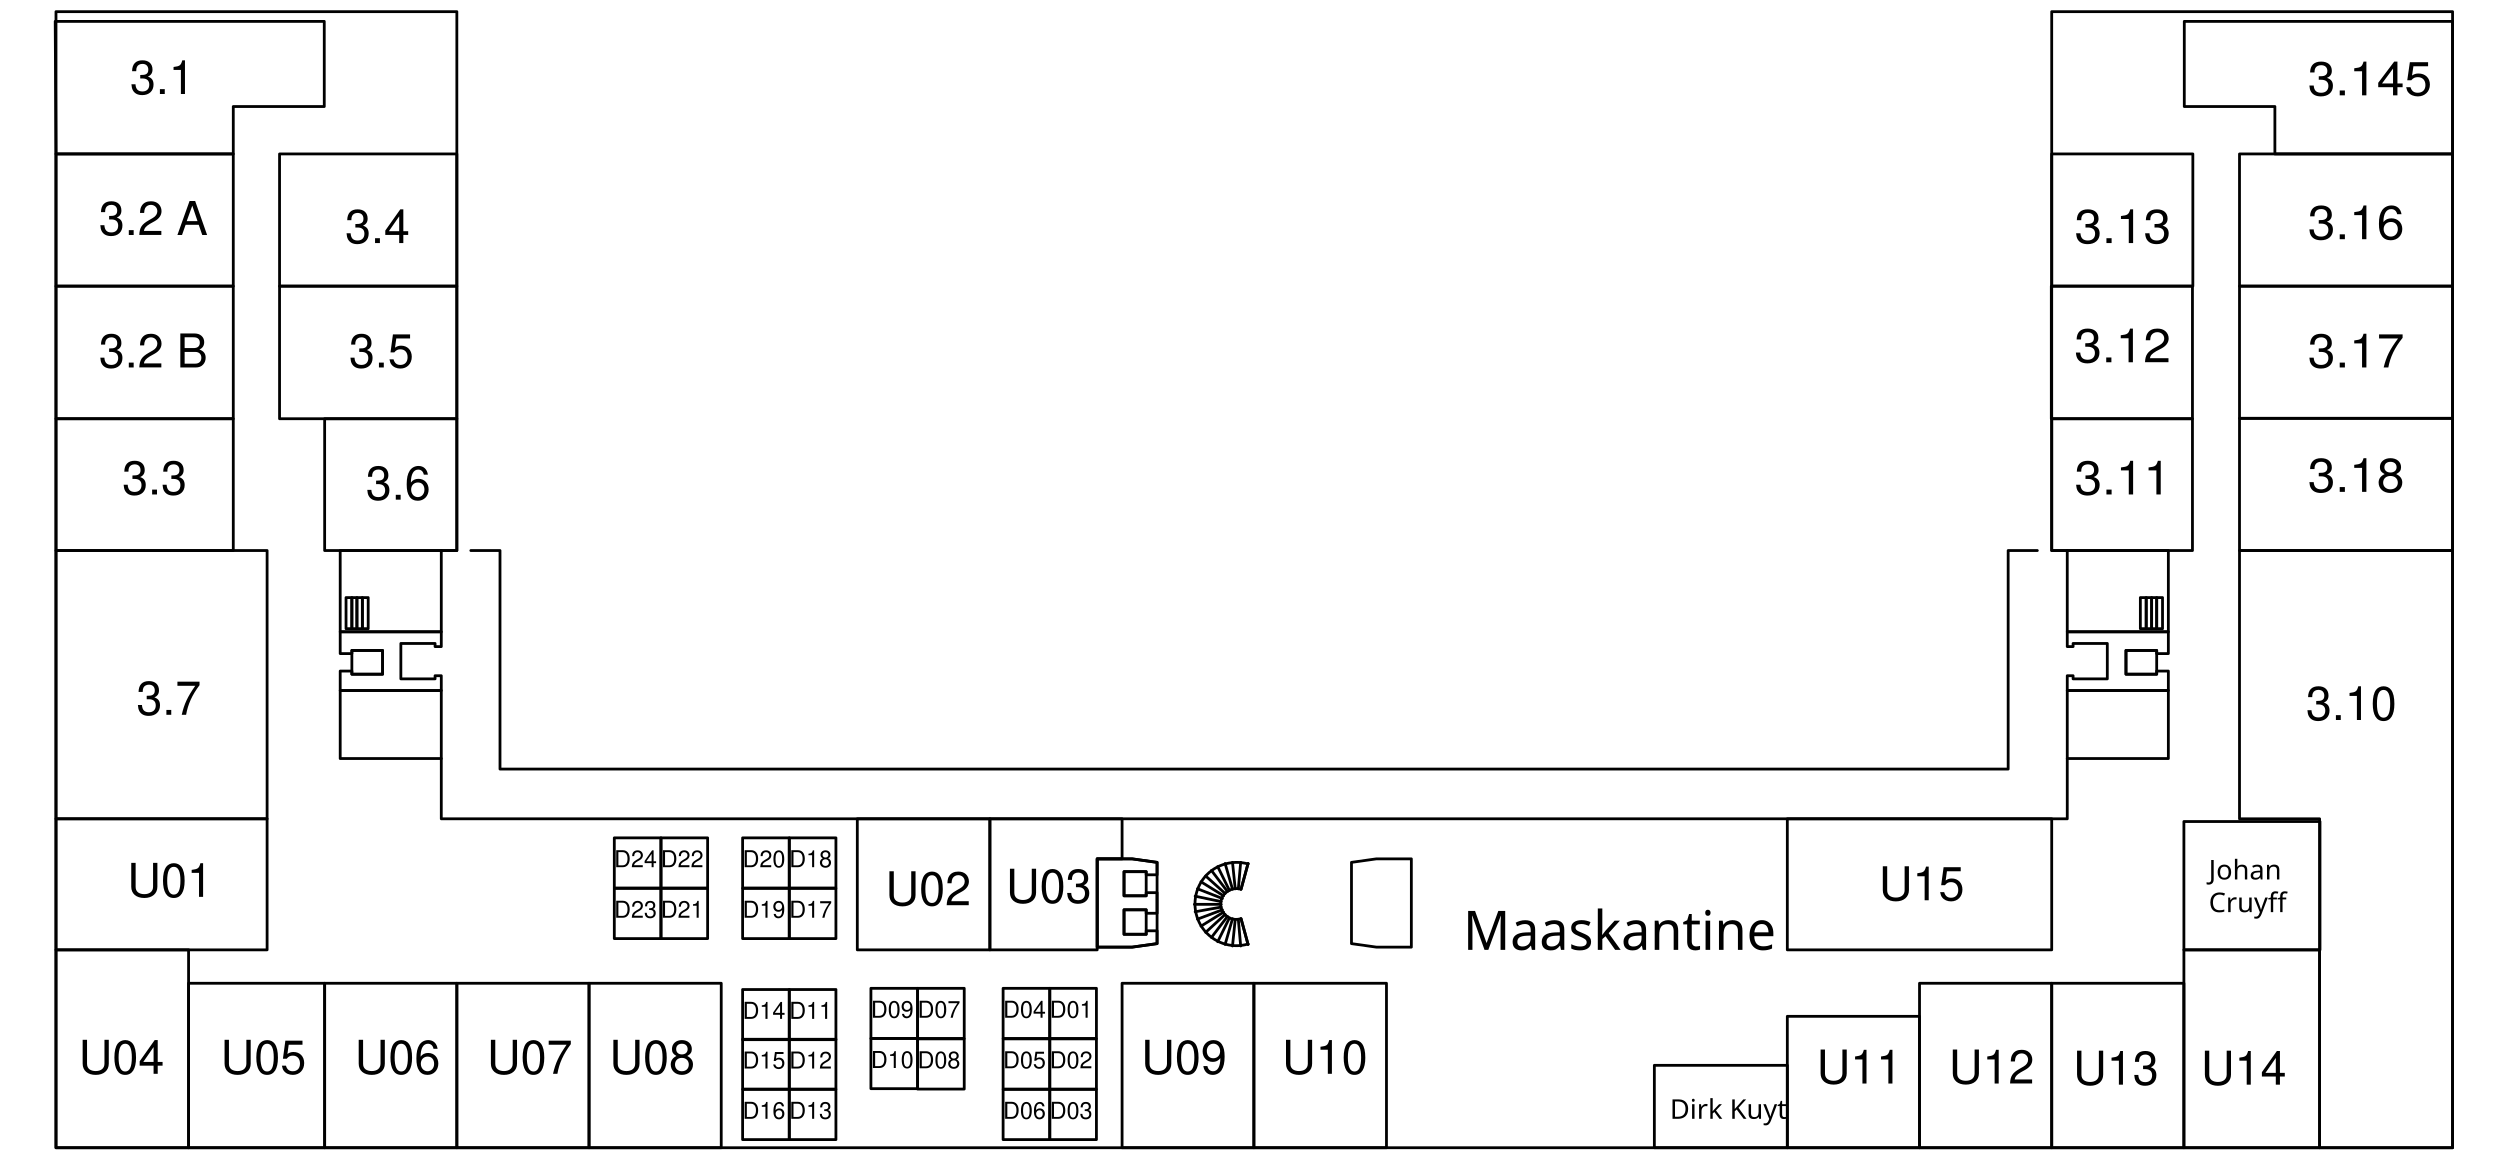
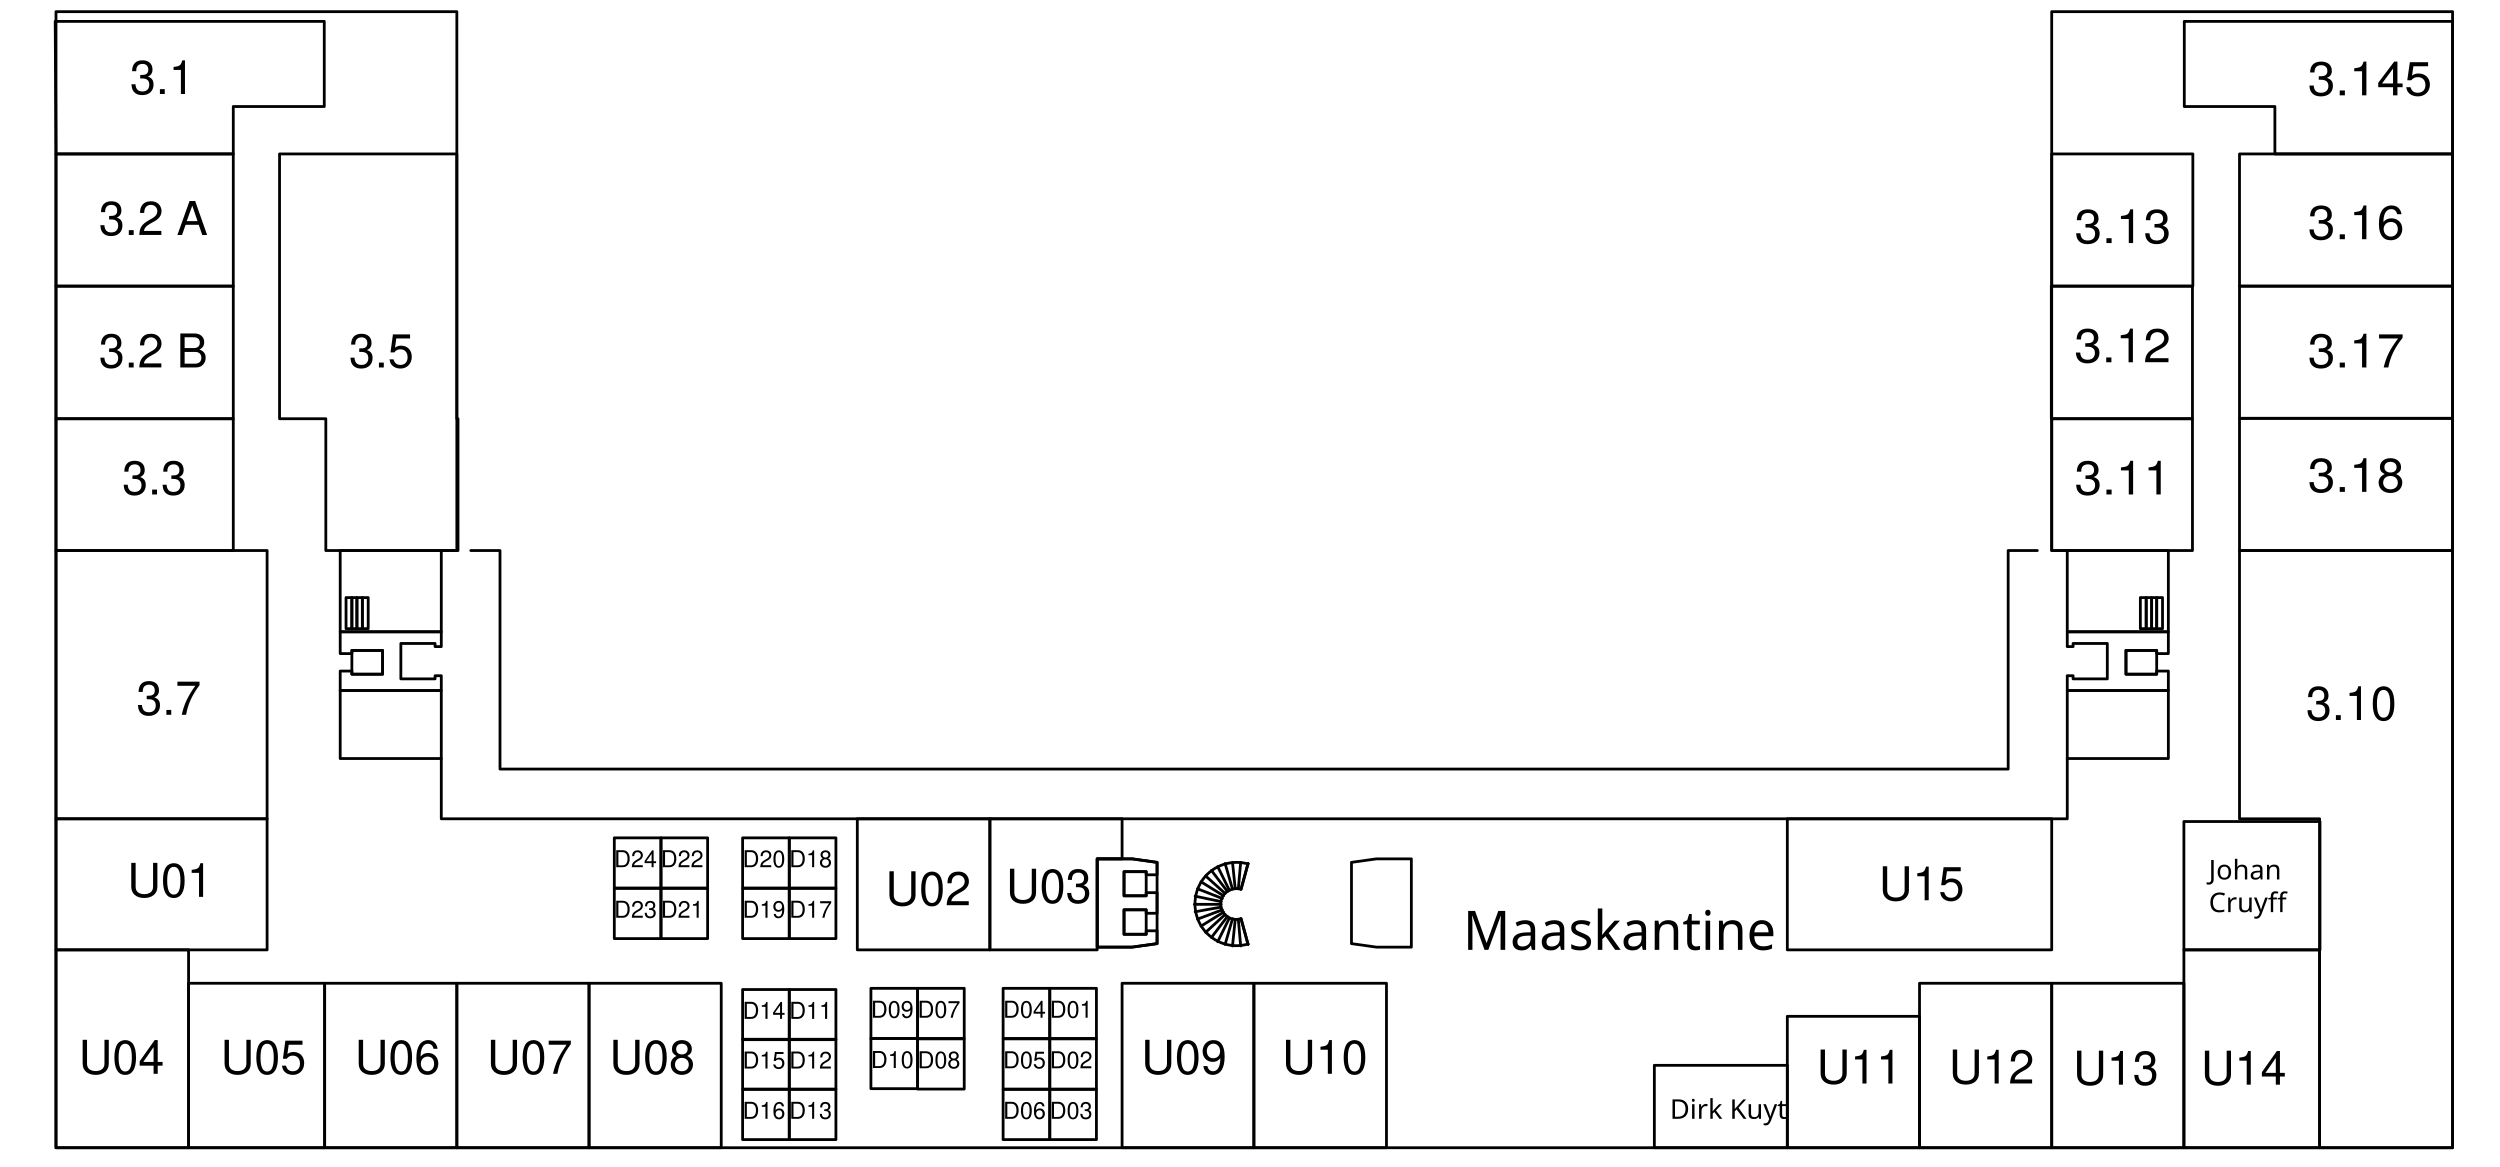
<svg xmlns="http://www.w3.org/2000/svg" version="1.1" id="Layer_1" x="0px" y="0px" viewBox="0 0 643 300" style="enable-background:new 0 0 643 300;" xml:space="preserve">
  <style type="text/css">
	.st0{fill:none;stroke:#000000;stroke-width:0.72;stroke-linecap:round;stroke-linejoin:round;stroke-miterlimit:10;}
	.st1{font-family:'Helvetica';}
	.st2{font-size:12px;}
	.st3{font-size:6px;}
	.st4{font-family:'ArialMT';}
	.st5{font-size:7px;}
	.st6{fill:none;}
	.st7{font-size:14px;}
</style>
  <g id="outline">
    <polyline class="st0" points="556.2,153.7 554.7,153.7 554.7,161.7 556.2,161.7 556.2,153.7  " />
    <polyline class="st0" points="554.7,153.7 553.4,153.7 553.4,161.7 554.7,161.7 554.7,153.7  " />
    <polyline class="st0" points="553.4,153.7 552,153.7 552,161.7 553.4,161.7 553.4,153.7  " />
    <polyline class="st0" points="552,153.7 550.5,153.7 550.5,161.7 552,161.7 552,153.7  " />
    <polyline class="st0" points="289.1,224.2 294.8,224.2 294.8,230.4 289.1,230.4 289.1,224.2  " />
    <polyline class="st0" points="546.8,167.3 554.7,167.3 554.7,173.4 546.8,173.4 546.8,167.3  " />
    <line class="st0" x1="319.2" y1="228.7" x2="321" y2="222.1" />
    <line class="st0" x1="319.2" y1="236.3" x2="321" y2="242.9" />
    <line class="st0" x1="319.2" y1="228.7" x2="321" y2="222.1" />
    <line class="st0" x1="318.5" y1="228.6" x2="319.1" y2="221.8" />
    <line class="st0" x1="317.7" y1="228.6" x2="317" y2="221.8" />
    <line class="st0" x1="317" y1="228.7" x2="315.1" y2="222.1" />
    <line class="st0" x1="316.2" y1="229" x2="313.2" y2="222.9" />
    <line class="st0" x1="315.7" y1="229.3" x2="311.6" y2="223.9" />
    <line class="st0" x1="315.1" y1="229.8" x2="310.1" y2="225.3" />
    <line class="st0" x1="314.7" y1="230.4" x2="308.9" y2="226.8" />
    <line class="st0" x1="314.4" y1="231.1" x2="308" y2="228.6" />
    <line class="st0" x1="314.1" y1="231.9" x2="307.4" y2="230.5" />
    <line class="st0" x1="314.1" y1="232.6" x2="307.2" y2="232.6" />
    <line class="st0" x1="314.1" y1="233.3" x2="307.4" y2="234.5" />
    <line class="st0" x1="314.4" y1="234" x2="308" y2="236.4" />
    <line class="st0" x1="314.7" y1="234.6" x2="308.9" y2="238.2" />
    <line class="st0" x1="315.1" y1="235.2" x2="310.1" y2="239.8" />
    <line class="st0" x1="315.7" y1="235.7" x2="311.6" y2="241.1" />
    <line class="st0" x1="316.2" y1="236.1" x2="313.2" y2="242.2" />
    <line class="st0" x1="317" y1="236.3" x2="315.1" y2="242.9" />
    <line class="st0" x1="317.7" y1="236.5" x2="317" y2="243.3" />
    <line class="st0" x1="318.5" y1="236.5" x2="319.1" y2="243.3" />
    <line class="st0" x1="319.2" y1="236.3" x2="321" y2="242.9" />
    <path class="st0" d="M319.1,228.7c-1.6-0.5-3.4,0.2-4.4,1.5c-1,1.4-1,3.3,0,4.6c1,1.4,2.7,2,4.4,1.5" />
    <path class="st0" d="M321,222.2c-4.4-1.2-9.1,0.4-11.7,4.1c-2.6,3.7-2.6,8.7,0,12.4s7.3,5.4,11.7,4.1" />
    <polyline class="st0" points="347.6,242.7 354,243.6 363,243.6 363,220.9 354,220.9 347.6,221.8 347.6,242.7  " />
    <polyline class="st0" points="554.7,167.3 554.7,168.1 557.7,168.1 557.7,162.5 531.7,162.5 531.7,166.3 533.2,166.3 533.2,165.5    542,165.5 542,174.6 533.2,174.6 533.2,173.8 531.7,173.8 531.7,177.6 557.7,177.6 557.7,172.6 554.7,172.6 554.7,173.4    546.8,173.4 546.8,167.3 554.7,167.3  " />
    <polyline class="st0" points="289.1,240.3 294.8,240.3 294.8,234 289.1,234 289.1,240.3  " />
    <polyline class="st0" points="297.6,225 297.6,221.8 291.2,220.9 282.2,220.9 282.2,243.6 291.2,243.6 297.6,242.7 297.6,239.4    294.8,239.4 294.8,240.3 289.1,240.3 289.1,234 294.8,234 294.8,234.9 297.6,234.9 297.6,229.6 294.8,229.6 294.8,230.4    289.1,230.4 289.1,224.2 294.8,224.2 294.8,225 297.6,225  " />
    <polyline class="st0" points="531.7,195.1 557.7,195.1 557.7,177.6 531.7,177.6 531.7,195.1  " />
    <polyline class="st0" points="531.7,162.5 557.7,162.5 557.7,141.6 531.7,141.6 531.7,162.5  " />
    <polyline class="st0" points="89,153.7 90.5,153.7 90.5,161.7 89,161.7 89,153.7  " />
    <polyline class="st0" points="90.5,153.7 91.8,153.7 91.8,161.7 90.5,161.7 90.5,153.7  " />
    <polyline class="st0" points="91.8,153.7 93.2,153.7 93.2,161.7 91.8,161.7 91.8,153.7  " />
    <polyline class="st0" points="93.2,153.7 94.7,153.7 94.7,161.7 93.2,161.7 93.2,153.7  " />
    <polyline class="st0" points="98.4,167.3 90.5,167.3 90.5,173.4 98.4,173.4 98.4,167.3  " />
    <polyline class="st0" points="297.6,242.7 291.2,243.6 282.2,243.6 282.2,220.9 291.2,220.9 297.6,221.8 297.6,242.7  " />
    <polyline class="st0" points="113.5,195.1 113.5,210.6 531.7,210.6 531.7,195.1  " />
    <polyline class="st0" points="90.5,167.3 90.5,168.1 87.5,168.1 87.5,162.5 113.5,162.5 113.5,166.3 111.9,166.3 111.9,165.5    103.1,165.5 103.1,174.6 111.9,174.6 111.9,173.8 113.5,173.8 113.5,177.6 87.5,177.6 87.5,172.6 90.5,172.6 90.5,173.4    98.4,173.4 98.4,167.3 90.5,167.3  " />
    <polyline class="st0" points="113.5,195.1 87.5,195.1 87.5,177.6 113.5,177.6 113.5,195.1  " />
    <polyline class="st0" points="113.5,162.5 87.5,162.5 87.5,141.6 113.5,141.6 113.5,162.5  " />
    <polyline class="st0" points="524,141.6 516.5,141.6 516.5,197.8 128.6,197.8 128.6,141.6 121.1,141.6  " />
    <polyline class="st0" points="531.7,141.6 527.7,141.6 527.7,3 630.8,3 630.8,295.2 14.4,295.2 14.4,3 117.5,3 117.5,141.6    113.5,141.6  " />
  </g>
  <g id="F33145">
    <polyline class="st0" points="561.8,5.5 561.8,27.4 585.1,27.4 585.1,39.6 630.8,39.6 630.8,5.5 561.8,5.5  " />
    <text id="_x33_.16_1_" transform="matrix(1.0645 0 0 1 593.5586 24.5148)" class="st1 st2">3.145</text>
  </g>
  <g id="F3316">
    <polyline class="st0" points="576,39.6 630.8,39.6 630.8,73.6 576,73.6 576,39.6  " />
    <text id="_x33_.16" transform="matrix(1.0645 0 0 1 593.5586 61.5148)" class="st1 st2">3.16</text>
  </g>
  <g id="F3317">
    <polyline class="st0" points="576,73.6 630.8,73.6 630.8,107.6 576,107.6 576,73.6  " />
    <text id="_x33_.17" transform="matrix(1.0645 0 0 1 593.5586 94.5148)" class="st1 st2">3.17</text>
  </g>
  <g id="F3318">
    <polyline class="st0" points="576,107.6 630.8,107.6 630.8,141.6 576,141.6 576,107.6  " />
    <text id="_x33_.18" transform="matrix(1.0645 0 0 1 593.5586 126.5153)" class="st1 st2">3.18</text>
  </g>
  <g id="F3313">
    <polyline class="st0" points="527.7,39.6 564,39.6 564,73.6 527.7,73.6 527.7,39.6  " />
    <text id="_x33_.13" transform="matrix(1.0645 0 0 1 533.5586 62.5153)" class="st1 st2">3.13</text>
  </g>
  <g id="F3312">
    <polyline class="st0" points="563.9,73.6 527.6,73.6 527.6,107.7 563.9,107.7 563.9,73.6  " />
    <text id="_x33_.12" transform="matrix(1.0645 0 0 1 533.5049 93.1818)" class="st1 st2">3.12</text>
  </g>
  <g id="F3311">
    <polyline class="st0" points="563.9,107.7 527.7,107.7 527.7,141.6 563.9,141.6 563.9,107.7  " />
    <text id="_x33_.11" transform="matrix(1.0645 0 0 1 533.5586 127.1818)" class="st1 st2">3.11</text>
  </g>
  <g id="F331">
    <polyline class="st0" points="83.4,5.5 83.4,27.4 60,27.4 60,39.6 14.4,39.6 14.2,5.5 83.4,5.5  " />
    <text transform="matrix(1 0 0 1 33.4102 24.1815)" class="st1 st2">3.1</text>
  </g>
  <g id="F332B">
    <polyline class="st0" points="60,73.6 14.4,73.6 14.4,107.7 60,107.7 60,73.6  " />
    <text transform="matrix(1 0 0 1 25.4103 94.5145)" class="st1 st2">3.2 B</text>
  </g>
  <g id="F333">
    <polyline class="st0" points="60,107.7 14.4,107.7 14.4,141.6 60,141.6 60,107.7  " />
    <text transform="matrix(1 0 0 1 31.4102 127.1815)" class="st1 st2">3.3</text>
  </g>
-   <g id="F334">
-     <polyline class="st0" points="117.5,39.6 71.9,39.6 71.9,73.6 117.5,73.6 117.5,39.6  " />
-     <text transform="matrix(1 0 0 1 88.7437 62.515)" class="st1 st2">3.4</text>
-   </g>
  <g id="F335">
-     <polyline class="st0" points="71.9,73.6 117.5,73.6 117.5,107.7 71.9,107.7 71.9,73.6  " />
    <text transform="matrix(1 0 0 1 89.7437 94.515)" class="st1 st2">3.5</text>
-   </g>
-   <g id="F336">
-     <polyline class="st0" points="83.5,107.7 117.5,107.7 117.5,141.6 83.5,141.6 83.5,107.7  " />
-     <text transform="matrix(1 0 0 1 94.0772 128.515)" class="st1 st2">3.6</text>
+     <polygon class="st0" points="117.5,107.7 117.5,39.6 71.9,39.6 71.9,107.7 83.8,107.7 83.8,141.6 117.8,141.6 117.8,107.7  " />
  </g>
  <g id="F337">
    <polyline class="st0" points="68.7,210.6 14.4,210.6 14.4,141.6 68.7,141.6 68.7,210.6  " />
    <text transform="matrix(1 0 0 1 35.0772 183.8485)" class="st1 st2">3.7</text>
  </g>
  <g id="F3310">
    <polyline class="st0" points="576,141.6 576,210.6 596.6,210.6 596.6,295.2 630.8,295.2 630.8,141.6 576,141.6  " />
    <text transform="matrix(1 0 0 1 593.0767 185.1815)" class="st1 st2">3.10</text>
  </g>
  <g id="F3U04">
    <polyline class="st0" points="14.4,244.3 48.5,244.3 48.5,295.2 14.4,295.2 14.4,244.3  " />
    <text transform="matrix(1 0 0 1 20.2437 276.1815)" class="st1 st2">U04</text>
  </g>
  <g id="F3U05">
    <polyline class="st0" points="48.5,252.9 83.5,252.9 83.5,295.2 48.5,295.2 48.5,252.9  " />
    <text transform="matrix(1 0 0 1 56.7437 276.1815)" class="st1 st2">U05</text>
  </g>
  <g id="F3U01">
    <polyline class="st0" points="68.7,210.6 14.4,210.6 14.4,244.3 68.7,244.3 68.7,210.6  " />
    <text transform="matrix(1 0 0 1 32.7437 230.6815)" class="st1 st2">U01</text>
  </g>
  <g id="F3U06">
    <polyline class="st0" points="83.5,252.9 117.5,252.9 117.5,295.2 83.5,295.2 83.5,252.9  " />
    <text transform="matrix(1 0 0 1 91.2437 276.1815)" class="st1 st2">U06</text>
  </g>
  <g id="F3U07">
    <polyline class="st0" points="117.5,252.9 151.5,252.9 151.5,295.2 117.5,295.2 117.5,252.9  " />
    <text transform="matrix(1 0 0 1 125.2437 276.1815)" class="st1 st2">U07</text>
  </g>
  <g id="F3U08">
    <polyline class="st0" points="151.5,252.9 185.5,252.9 185.5,295.2 151.5,295.2 151.5,252.9  " />
    <text transform="matrix(1 0 0 1 156.7437 276.1815)" class="st1 st2">U08</text>
  </g>
  <g id="F3U09">
    <polyline class="st0" points="288.6,252.9 322.5,252.9 322.5,295.2 288.6,295.2 288.6,252.9  " />
    <text transform="matrix(1 0 0 1 293.5239 276.1815)" class="st1 st2">U09</text>
  </g>
  <g id="F3D09">
    <polyline class="st0" points="224,254.2 236,254.2 236,267.1 224,267.1 224,254.2  " />
    <text transform="matrix(1 0 0 1 223.9941 261.7581)" class="st1 st3">D09</text>
  </g>
  <g id="F3D01">
    <polyline class="st0" points="270,254.2 282,254.2 282,267.1 270,267.1 270,254.2  " />
    <text transform="matrix(1 0 0 1 269.9941 261.7581)" class="st1 st3">D01</text>
  </g>
  <g id="F3D04">
    <polyline class="st0" points="258,254.2 270,254.2 270,267.1 258,267.1 258,254.2  " />
    <text transform="matrix(1 0 0 1 257.9941 261.7581)" class="st1 st3">D04</text>
  </g>
  <g id="F3D02">
    <polyline class="st0" points="270,267.2 282,267.2 282,280.1 270,280.1 270,267.2  " />
    <text transform="matrix(1 0 0 1 269.9941 274.7581)" class="st1 st3">D02</text>
  </g>
  <g id="F3D05">
    <polyline class="st0" points="258,267.2 270,267.2 270,280.1 258,280.1 258,267.2  " />
    <text transform="matrix(1 0 0 1 257.9941 274.7581)" class="st1 st3">D05</text>
  </g>
  <g id="F3D03">
    <polyline class="st0" points="270,280.2 282,280.2 282,293.1 270,293.1 270,280.2  " />
    <text transform="matrix(1 0 0 1 269.9941 287.7581)" class="st1 st3">D03</text>
  </g>
  <g id="F3D06">
    <polyline class="st0" points="258,280.2 270,280.2 270,293.1 258,293.1 258,280.2  " />
    <text transform="matrix(1 0 0 1 257.9941 287.7581)" class="st1 st3">D06</text>
  </g>
  <g id="F3D08">
    <polyline class="st0" points="236,267.2 248,267.2 248,280.1 236,280.1 236,267.2  " />
    <text transform="matrix(1 0 0 1 235.9941 274.7581)" class="st1 st3">D08</text>
  </g>
  <g id="F3D07">
    <polyline class="st0" points="236,254.2 248,254.2 248,267.1 236,267.1 236,254.2  " />
    <text transform="matrix(1 0 0 1 235.9941 261.7581)" class="st1 st3">D07</text>
  </g>
  <g id="F3D10">
    <polyline class="st0" points="224,267.1 236,267.1 236,280 224,280 224,267.1  " />
    <text transform="matrix(1 0 0 1 223.9941 274.6874)" class="st1 st3">D10</text>
  </g>
  <g id="F3D13">
    <polyline class="st0" points="203,280.2 215,280.2 215,293.1 203,293.1 203,280.2  " />
    <text transform="matrix(1 0 0 1 202.9941 287.7581)" class="st1 st3">D13</text>
  </g>
  <g id="F3D12">
    <polyline class="st0" points="203,267.3 215,267.3 215,280.1 203,280.1 203,267.3  " />
    <text transform="matrix(1 0 0 1 202.9941 274.825)" class="st1 st3">D12</text>
  </g>
  <g id="F3D11">
    <polyline class="st0" points="203,254.5 215,254.5 215,267.4 203,267.4 203,254.5  " />
    <text transform="matrix(1 0 0 1 202.9941 262.0465)" class="st1 st3">D11</text>
  </g>
  <g id="F3D16">
    <polyline class="st0" points="191,280.2 203,280.2 203,293.1 191,293.1 191,280.2  " />
    <text transform="matrix(1 0 0 1 190.9941 287.7581)" class="st1 st3">D16</text>
  </g>
  <g id="F3D15">
    <polyline class="st0" points="191,267.3 203,267.3 203,280.1 191,280.1 191,267.3  " />
    <text transform="matrix(1 0 0 1 190.9941 274.8248)" class="st1 st3">D15</text>
  </g>
  <g id="F3D14">
    <polyline class="st0" points="191,254.5 203,254.5 203,267.4 191,267.4 191,254.5  " />
    <text transform="matrix(1 0 0 1 190.9941 262.0463)" class="st1 st3">D14</text>
  </g>
  <g id="F3D19">
    <polyline class="st0" points="191,228.5 203,228.5 203,241.4 191,241.4 191,228.5  " />
    <text transform="matrix(1 0 0 1 190.9941 236.0463)" class="st1 st3">D19</text>
  </g>
  <g id="F3D20">
    <polyline class="st0" points="191,215.5 203,215.5 203,228.4 191,228.4 191,215.5  " />
    <text transform="matrix(1 0 0 1 190.9941 223.0463)" class="st1 st3">D20</text>
  </g>
  <g id="F3D18">
    <polyline class="st0" points="203,215.5 215,215.5 215,228.4 203,228.4 203,215.5  " />
    <text transform="matrix(1 0 0 1 202.9941 223.0463)" class="st1 st3">D18</text>
  </g>
  <g id="F3D17">
    <polyline class="st0" points="203,228.5 215,228.5 215,241.4 203,241.4 203,228.5  " />
    <text transform="matrix(1 0 0 1 202.9941 236.0463)" class="st1 st3">D17</text>
  </g>
  <g id="F3D23">
    <polyline class="st0" points="158,228.5 170,228.5 170,241.4 158,241.4 158,228.5  " />
    <text transform="matrix(1 0 0 1 157.9578 236.0463)" class="st1 st3">D23</text>
  </g>
  <g id="F3D24">
    <polyline class="st0" points="158,215.5 170,215.5 170,228.4 158,228.4 158,215.5  " />
    <text transform="matrix(1 0 0 1 157.9578 223.0463)" class="st1 st3">D24</text>
  </g>
  <g id="F3D22">
    <polyline class="st0" points="170,215.5 182,215.5 182,228.4 170,228.4 170,215.5  " />
    <text transform="matrix(1 0 0 1 169.9578 223.0463)" class="st1 st3">D22</text>
  </g>
  <g id="F3D21_1_">
    <polyline class="st0" points="170,228.5 182,228.5 182,241.4 170,241.4 170,228.5  " />
    <text transform="matrix(1 0 0 1 169.9578 236.0463)" class="st1 st3">D21</text>
  </g>
  <g id="F3U03">
    <polyline class="st0" points="254.6,210.6 288.6,210.6 288.6,220.9 282.2,220.9 282.2,244.3 254.6,244.3 254.6,210.6  " />
    <text transform="matrix(1 0 0 1 258.7437 232.1815)" class="st1 st2">U03</text>
  </g>
  <g id="F3U02">
    <polyline class="st0" points="220.5,210.6 254.6,210.6 254.6,244.3 220.5,244.3 220.5,210.6  " />
    <text transform="matrix(1 0 0 1 227.7437 232.8413)" class="st1 st2">U02</text>
  </g>
  <g id="F3U10">
    <polyline class="st0" points="322.5,252.9 356.6,252.9 356.6,295.2 322.5,295.2 322.5,252.9  " />
    <text transform="matrix(1 0 0 1 329.7437 276.1815)" class="st1 st2">U10</text>
  </g>
  <g id="F3U11">
    <polyline class="st0" points="459.7,261.4 493.7,261.4 493.7,295.2 459.7,295.2 459.7,261.4  " />
    <text transform="matrix(1 0 0 1 467.2437 278.6815)" class="st1 st2">U11</text>
  </g>
  <g id="F3U12">
    <polyline class="st0" points="493.7,252.9 527.7,252.9 527.7,295.2 493.7,295.2 493.7,252.9  " />
    <text transform="matrix(1 0 0 1 501.2437 278.6815)" class="st1 st2">U12</text>
  </g>
  <g id="F3U13">
    <polyline class="st0" points="527.7,252.9 561.7,252.9 561.7,295.2 527.7,295.2 527.7,252.9  " />
    <text transform="matrix(1 0 0 1 533.2036 278.9831)" class="st1 st2">U13</text>
  </g>
  <g id="F3U15">
    <polygon class="st0" points="493.7,210.6 459.7,210.6 459.7,244.3 493.7,244.3 527.7,244.3 527.7,210.6  " />
    <text transform="matrix(1 0 0 1 483.2437 231.5565)" class="st1 st2">U15</text>
  </g>
  <g id="F3U14">
    <polyline class="st0" points="596.6,244.3 561.7,244.3 596.6,244.3 596.6,295.2 561.7,295.2 561.7,244.3  " />
    <path class="st0" d="M561.7,244.3" />
    <text transform="matrix(1 0 0 1 566.0786 278.9829)" class="st1 st2">U14</text>
  </g>
  <g id="F3JC">
    <rect x="561.7" y="211.3" class="st0" width="35" height="33" />
    <text transform="matrix(1 0 0 1 568.0786 226.2002)" class="st4 st5">Johan </text>
    <text transform="matrix(1 0 0 1 568.0786 234.6002)" class="st4 st5">Cruyff</text>
  </g>
  <g id="F3DK">
    <polyline class="st0" points="425.5,295.2 459.7,295.2 459.7,274 425.5,274 425.5,295.2  " />
    <text transform="matrix(1 0 0 1 429.5 287.7581)" class="st4 st5">Dirk Kuyt</text>
  </g>
  <g id="F3MK">
    <polyline class="st6" points="363,262 459.7,262 459.7,211.2 363,211.2 363,262  " />
    <text transform="matrix(0.9545 0 0 1 376.3105 244.2999)" class="st4 st7">Maaskantine</text>
  </g>
  <g id="F332A">
    <polyline class="st0" points="60,39.6 14.4,39.6 14.4,73.6 60,73.6 60,39.6  " />
    <text transform="matrix(1 0 0 1 25.4103 60.4395)" class="st1 st2">3.2 A</text>
  </g>
</svg>
